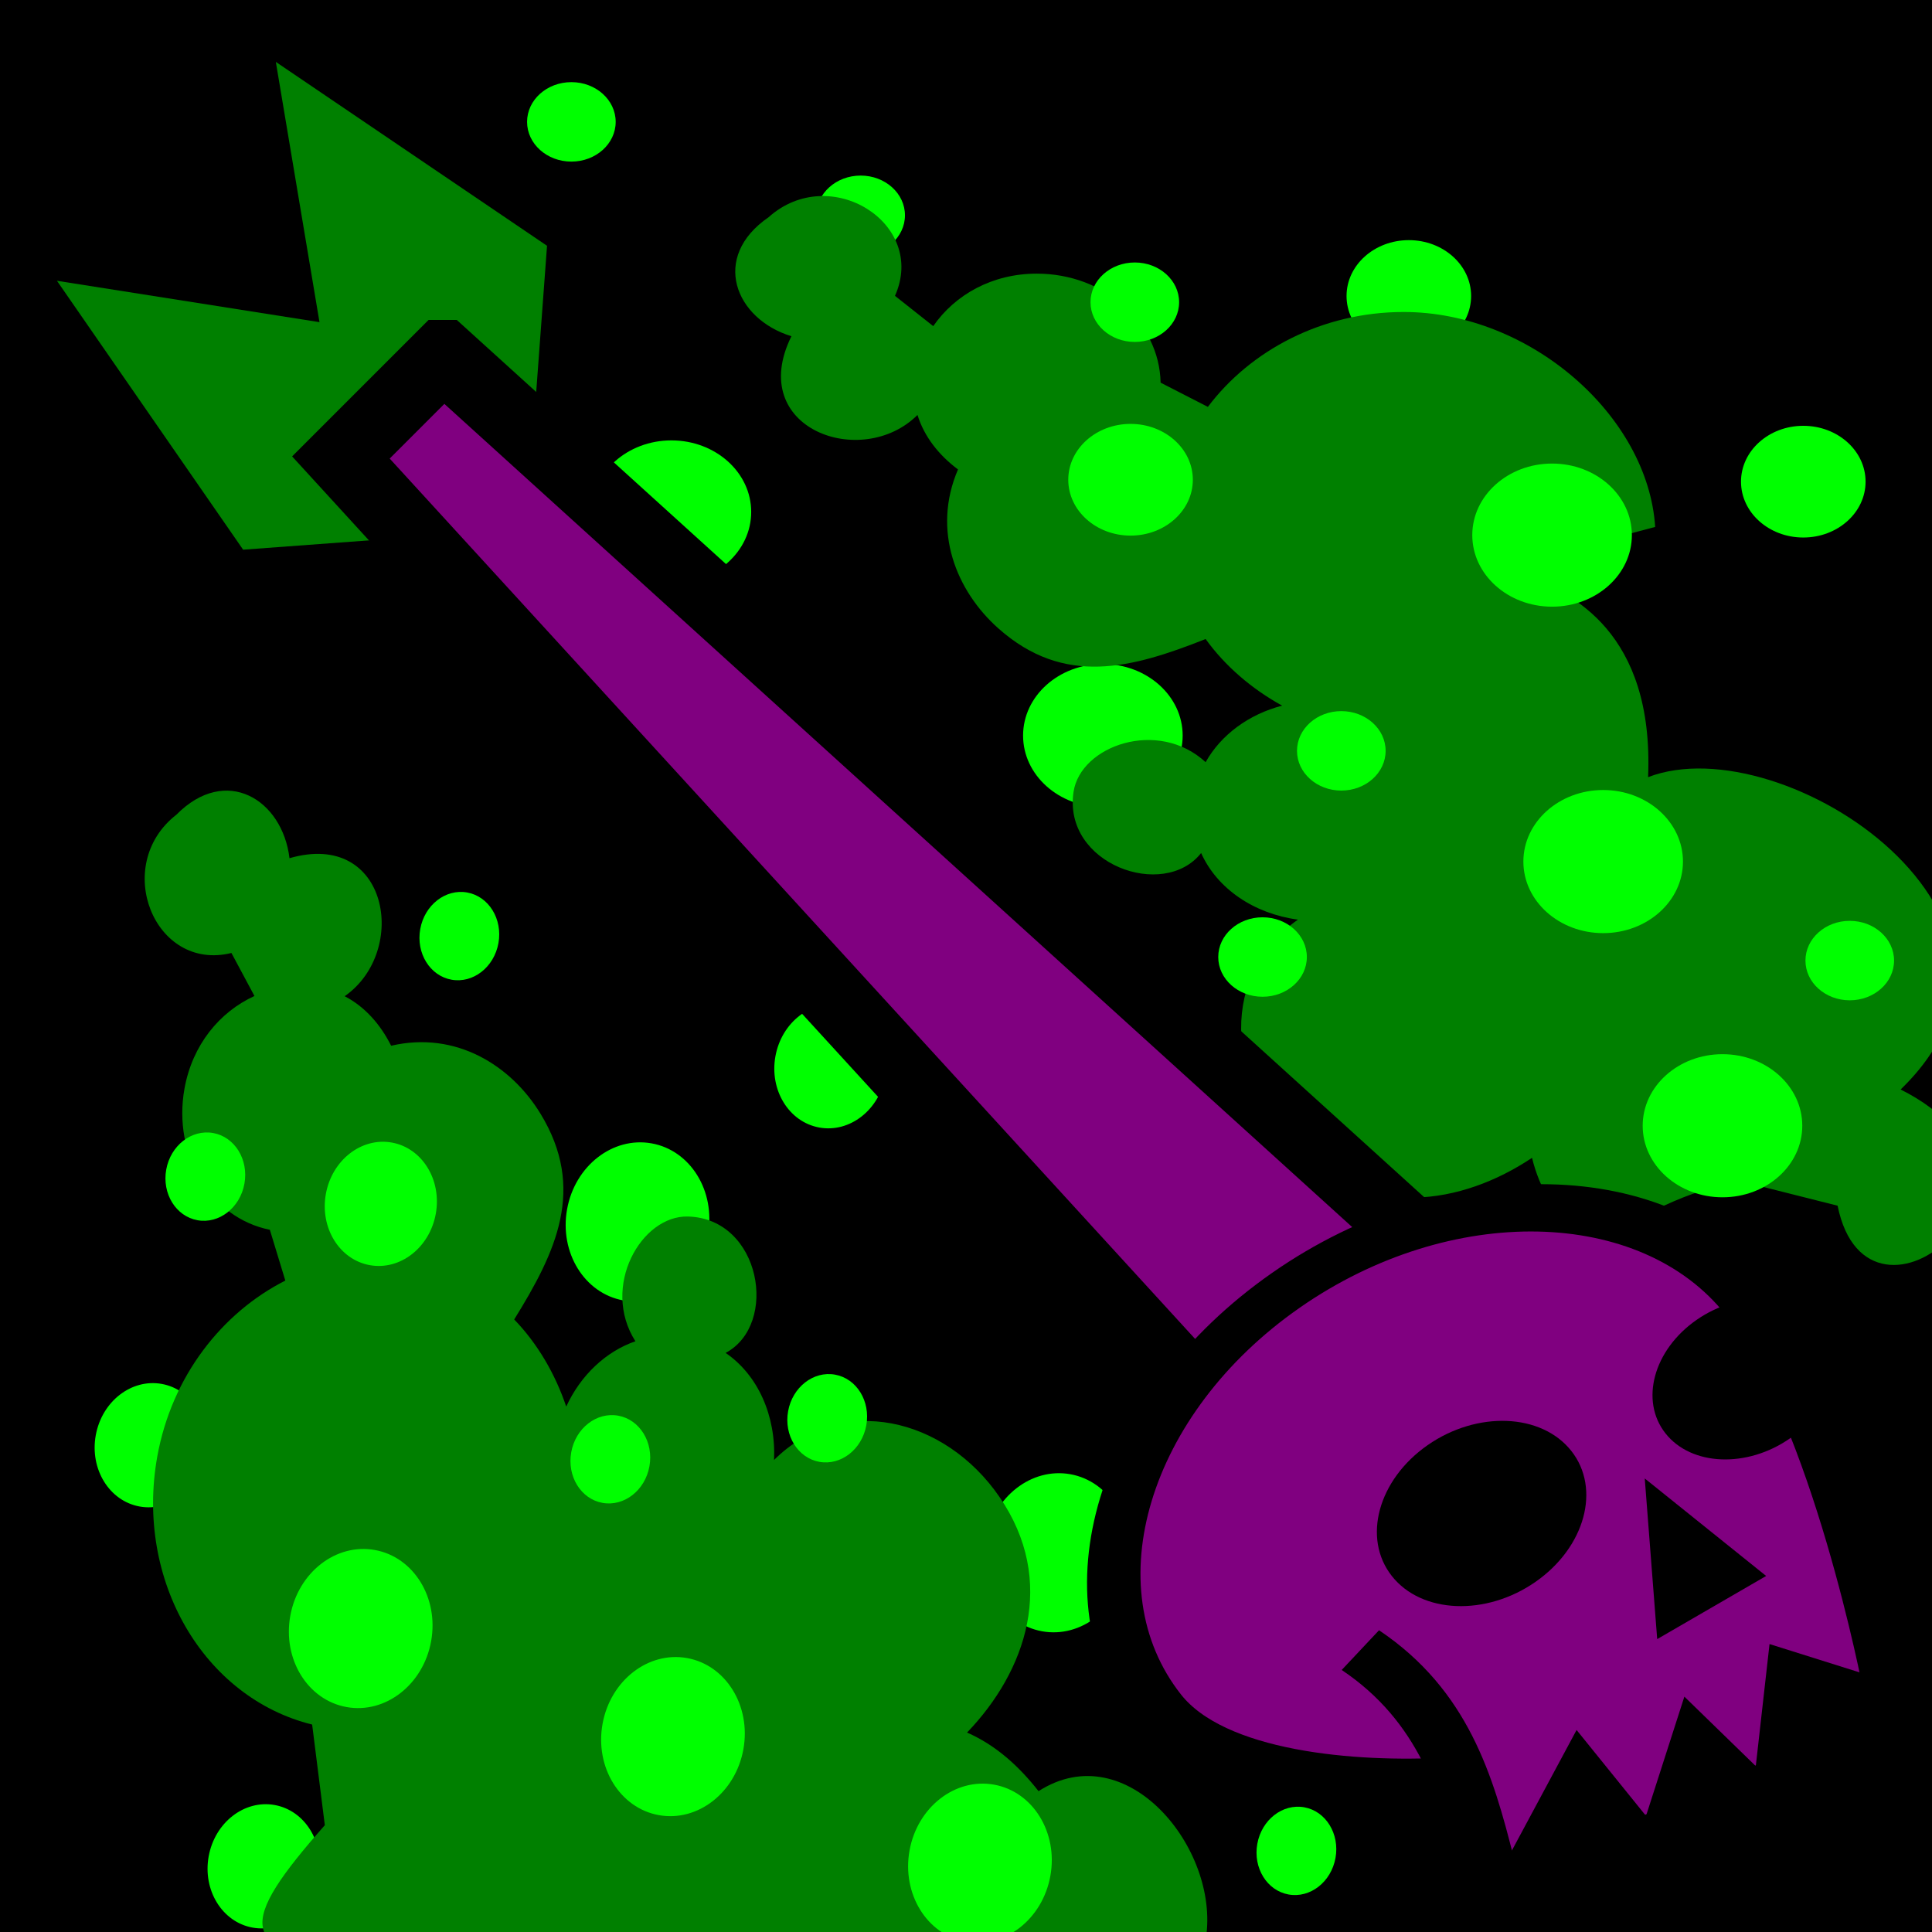
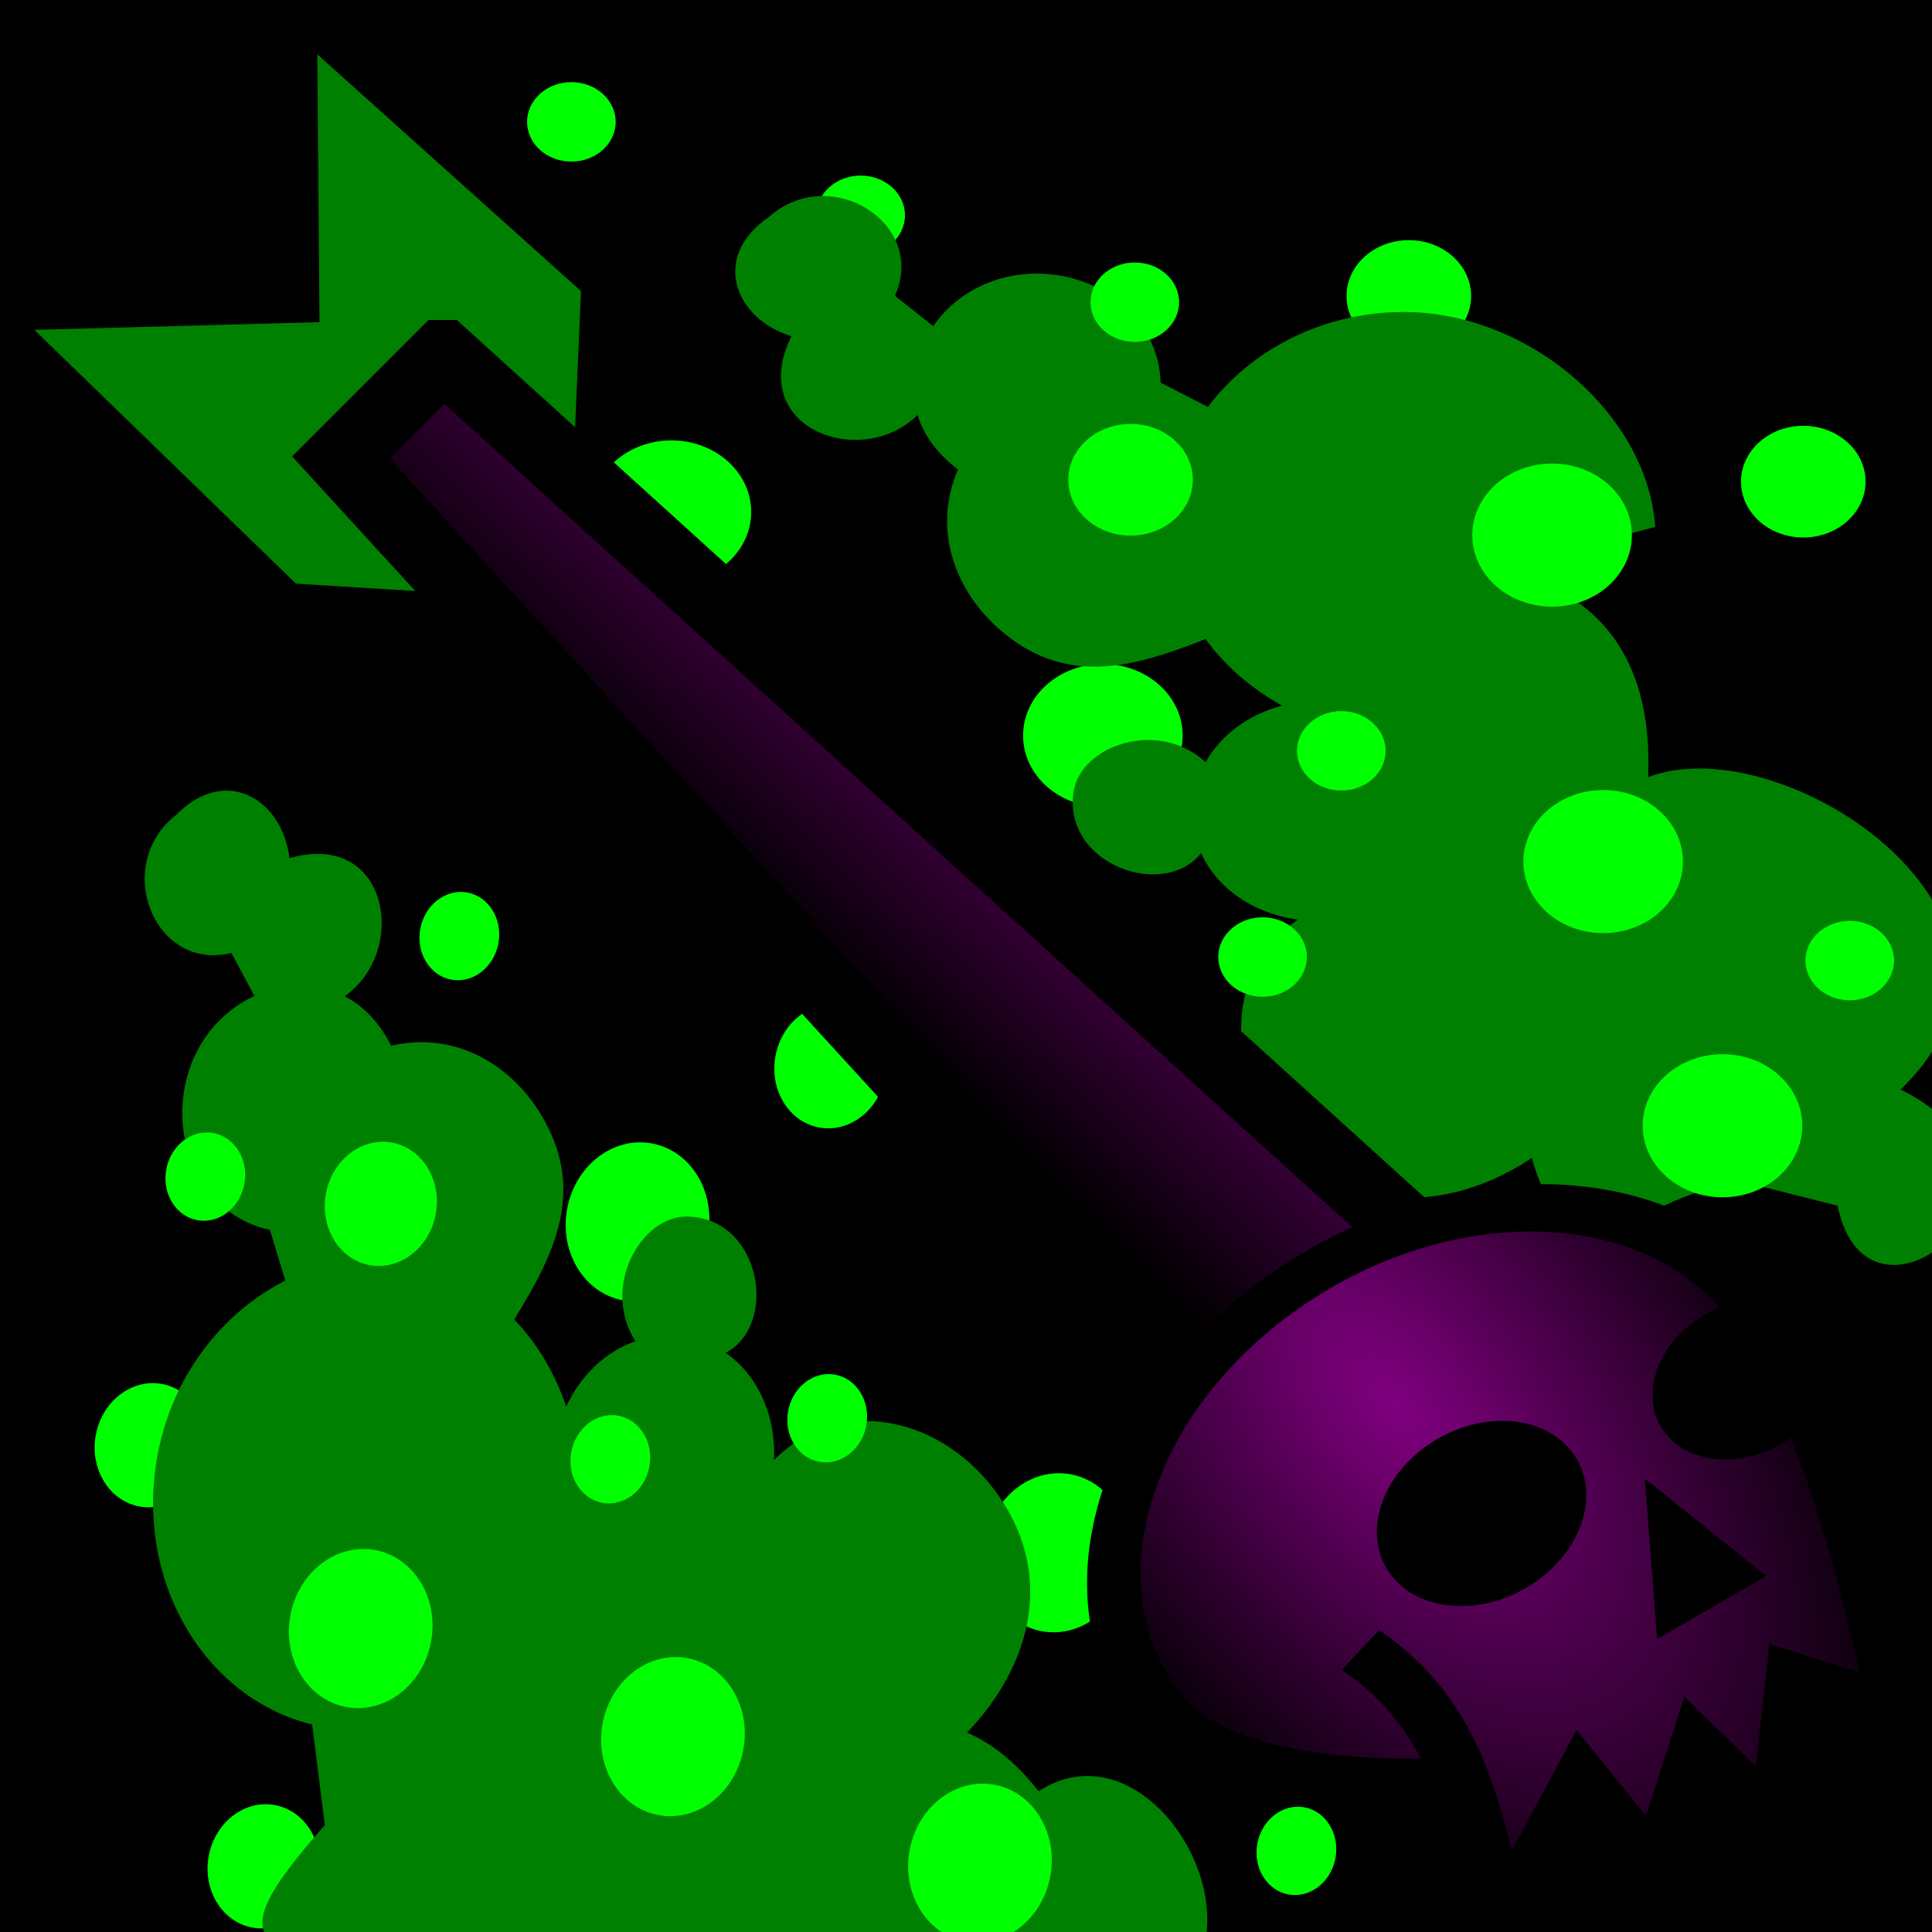
- <svg xmlns="http://www.w3.org/2000/svg" viewBox="0 0 512 512" id="svg12293" version="1.1" width="100%" height="100%">
-   <defs id="defs12325" />
+ <svg xmlns="http://www.w3.org/2000/svg" xmlns:xlink="http://www.w3.org/1999/xlink" viewBox="0 0 512 512" id="svg12293" version="1.1" width="100%" height="100%">
+   <defs id="defs12325">
+     <linearGradient id="linearGradient3030">
+       <stop style="stop-color:#800080;stop-opacity:1;" offset="0" id="stop3032" />
+       <stop style="stop-color:#000000;stop-opacity:1;" offset="1" id="stop3034" />
+     </linearGradient>
+     <linearGradient xlink:href="#linearGradient3030" id="linearGradient3036" x1="330" y1="205" x2="251" y2="289" gradientUnits="userSpaceOnUse" />
+     <radialGradient xlink:href="#linearGradient3030" id="radialGradient3814" cx="106.851" cy="2240.166" fx="106.851" fy="2240.166" r="7.122" gradientTransform="matrix(-0.6982827,1.940242,-1.212562,0.2938385,2898.357,1370.828)" gradientUnits="userSpaceOnUse" />
+   </defs>
  <path d="M 0,0 H 512 V 512 H 0 z" id="path3027" />
  <rect id="svgEditorBackground" x="180" y="30" width="523" height="469" style="fill:none;stroke:none" />
  <path id="path3031-5" style="fill:#00ff00" d="m 494.396,127.645 c 0,8.175 -7.39,14.802 -16.506,14.802 -9.116,0 -16.506,-6.627 -16.506,-14.802 0,-8.175 7.39,-14.802 16.506,-14.802 9.116,0 16.506,6.627 16.506,14.802 z" />
  <path id="path3031" style="fill:#00ff00" d="m 389.861,78.442 c 0,8.175 -7.39,14.802 -16.506,14.802 -9.116,0 -16.506,-6.627 -16.506,-14.802 0,-8.175 7.39,-14.802 16.506,-14.802 9.116,0 16.506,6.627 16.506,14.802 z" />
  <path id="path3033" style="fill:#00ff00" d="m 239.825,57.057 c 0,5.815 -5.257,10.529 -11.741,10.529 -6.484,0 -11.741,-4.714 -11.741,-10.529 0,-5.815 5.257,-10.529 11.741,-10.529 6.484,0 11.741,4.714 11.741,10.529 z" />
  <path id="path3035" style="fill:#00ff00" d="m 199.076,135.671 c 0,10.473 -9.468,18.964 -21.147,18.964 -11.679,0 -21.147,-8.49 -21.147,-18.964 0,-10.473 9.468,-18.964 21.147,-18.964 11.679,0 21.147,8.491 21.147,18.964 z" />
  <path id="path3035-1" style="fill:#00ff00" d="m 313.42,194.934 c 0,10.473 -9.468,18.964 -21.147,18.964 -11.679,0 -21.147,-8.49 -21.147,-18.964 0,-10.473 9.468,-18.964 21.147,-18.964 11.679,0 21.147,8.491 21.147,18.964 z" />
  <path id="path3037" style="fill:#008000" d="m 203.701,57.556 c -15.438,10.595 -8.919,26.966 6.034,31.547 -12.143,24.513 18.689,35.555 33.408,20.865 1.808,5.817 5.71,10.677 10.738,14.443 -6.981,16.229 -0.451,32.22 10.706,42.128 17.443,15.494 35.383,10.537 54.916,2.809 5.118,7.118 12.221,13.228 20.283,17.655 -8.829,2.282 -16.23,7.74 -20.283,14.979 -12.622,-11.644 -33.14,-4.364 -34.998,7.847 -2.917,19.177 23.918,28.806 33.805,16.229 4.25,9.484 14.043,16.095 25.653,17.655 -20.753,14.532 -19.035,42.572 -0.997,60.468 19.354,19.201 44.394,15.104 63.039,2.655 1.957,8.145 6.345,15.104 11.931,21.399 -18.92,20.39 21.509,-15.365 45.267,-14.713 l 23.782,6.001 c 8.122,40.21 64.68,-6.664 16.701,-30.798 46.51,-44.981 -30.99,-96.623 -66.924,-82.773 3.208,-76.899 -88.369,-42.138 1.878,-66.307 -1.913,-29.517 -33.246,-56.963 -66.638,-56.963 -21.646,0 -40.631,10.186 -51.902,25.144 l -12.527,-6.42 c -0.326,-15.999 -14.892,-28.888 -32.812,-28.888 -11.781,0 -21.654,5.55 -27.442,13.909 l -10.141,-8.025 c 8.61,-19.242 -17.286,-35.366 -33.476,-20.848 z" />
  <path id="path3035-7" style="fill:#00ff00" d="m 432.463,141.811 c 0,10.473 -9.468,18.964 -21.147,18.964 -11.679,0 -21.147,-8.49 -21.147,-18.964 0,-10.473 9.468,-18.964 21.147,-18.964 11.679,0 21.147,8.491 21.147,18.964 z" />
  <path id="path3033-4" style="fill:#00ff00" d="m 346.328,253.622 c 0,5.815 -5.257,10.529 -11.741,10.529 -6.484,0 -11.741,-4.714 -11.741,-10.529 0,-5.815 5.257,-10.529 11.741,-10.529 6.484,0 11.741,4.714 11.741,10.529 z" />
  <path id="path3033-0" style="fill:#00ff00" d="m 312.477,80.087 c 0,5.815 -5.257,10.529 -11.741,10.529 -6.484,0 -11.741,-4.714 -11.741,-10.529 0,-5.815 5.257,-10.529 11.741,-10.529 6.484,0 11.741,4.714 11.741,10.529 z" />
  <path id="path3033-48" style="fill:#00ff00" d="m 367.203,198.982 c 0,5.815 -5.257,10.529 -11.741,10.529 -6.484,0 -11.741,-4.714 -11.741,-10.529 0,-5.815 5.257,-10.529 11.741,-10.529 6.484,0 11.741,4.714 11.741,10.529 z" />
  <path id="path3035-8" style="fill:#00ff00" d="m 446.004,228.326 c 0,10.473 -9.468,18.964 -21.147,18.964 -11.679,0 -21.147,-8.49 -21.147,-18.964 0,-10.473 9.468,-18.964 21.147,-18.964 11.679,0 21.147,8.491 21.147,18.964 z" />
  <path id="path3031-4" style="fill:#00ff00" d="m 316.114,127.139 c 0,8.175 -7.39,14.802 -16.506,14.802 -9.116,0 -16.506,-6.627 -16.506,-14.802 0,-8.175 7.39,-14.802 16.506,-14.802 9.116,0 16.506,6.627 16.506,14.802 z" />
  <path id="path3033-5" style="fill:#00ff00" d="m 501.945,254.563 c 0,5.815 -5.257,10.529 -11.741,10.529 -6.484,0 -11.741,-4.714 -11.741,-10.529 0,-5.815 5.257,-10.529 11.741,-10.529 6.484,0 11.741,4.714 11.741,10.529 z" />
  <path id="path3033-1" style="fill:#00ff00" d="m 163.162,32.296 c 0,5.815 -5.257,10.529 -11.741,10.529 -6.484,0 -11.741,-4.714 -11.741,-10.529 0,-5.815 5.257,-10.529 11.741,-10.529 6.484,0 11.741,4.714 11.741,10.529 z" />
  <g id="g3149-1" transform="matrix(-0.180806,1.005355,0.901552,0.1621377,26.48901,184.1218)">
    <rect style="fill:none;stroke:none" height="512" width="512" y="0" x="0" id="svgEditorBackground-7" />
    <path d="m 307.784,106.598 c 0,8.925 -7.235,16.159 -16.159,16.159 -8.925,0 -16.159,-7.235 -16.159,-16.159 0,-8.924 7.235,-16.159 16.159,-16.159 8.925,0 16.159,7.235 16.159,16.159 z" style="fill:#00ff00" id="path3031-5-4" />
    <path d="m 205.447,52.883 c 0,8.925 -7.235,16.159 -16.159,16.159 -8.925,0 -16.159,-7.235 -16.159,-16.159 0,-8.924 7.235,-16.159 16.159,-16.159 8.925,0 16.159,7.235 16.159,16.159 z" style="fill:#00ff00" id="path3031-0" />
    <path d="m 56.609,114.689 c 0,6.348 -5.146,11.494 -11.494,11.494 -6.348,0 -11.494,-5.146 -11.494,-11.494 0,-6.348 5.146,-11.494 11.494,-11.494 6.348,0 11.494,5.146 11.494,11.494 z" style="fill:#00ff00" id="path3033-94" />
    <path d="m 195.867,316.23 c 0,11.434 -9.269,20.702 -20.702,20.702 -11.434,0 -20.702,-9.269 -20.702,-20.702 0,-11.433 9.269,-20.702 20.702,-20.702 11.434,0 20.702,9.269 20.702,20.702 z" style="fill:#00ff00" id="path3035-88" />
    <path d="m 130.614,180.056 c 0,11.434 -9.269,20.702 -20.702,20.702 -11.434,0 -20.702,-9.269 -20.702,-20.702 0,-11.433 9.269,-20.702 20.702,-20.702 11.434,0 20.702,9.269 20.702,20.702 z" style="fill:#00ff00" id="path3035-1-2" />
    <path d="M 27.119,27.899 C 12.005,39.465 18.387,57.337 33.026,62.338 21.138,89.099 51.322,101.153 65.731,85.116 c 1.77,6.35 5.59,11.656 10.512,15.768 -6.834,17.717 -0.441,35.174 10.481,45.991 17.076,16.915 34.639,11.503 53.761,3.067 5.01,7.771 11.964,14.441 19.857,19.274 -8.643,2.491 -15.889,8.449 -19.857,16.353 -12.357,-12.712 -32.443,-4.764 -34.262,8.567 -2.856,20.935 23.415,31.447 33.094,17.717 4.16,10.353 13.747,17.571 25.114,19.274 -20.316,15.865 -18.634,46.475 -0.976,66.012 18.947,20.961 43.46,16.489 61.713,2.899 1.916,8.892 6.212,16.489 11.68,23.361 -18.522,22.26 6.438,54.464 29.696,55.176 45.375,-255.463 69.773,-295.91 11.771,-256.659 l -25.114,-8.763 C 251.329,80.926 224.571,55.33 191.881,55.33 c -21.191,0 -39.777,11.12 -50.811,27.45 L 128.807,75.772 C 128.487,58.305 114.228,44.235 96.685,44.235 c -11.533,0 -21.198,6.059 -26.865,15.184 L 59.893,50.658 C 68.321,29.652 42.97,12.049 27.12,27.899 z" style="fill:#008000" id="path3037-4" />
    <path d="m 247.153,122.063 c 0,11.434 -9.269,20.702 -20.702,20.702 -11.434,0 -20.702,-9.269 -20.702,-20.702 0,-11.433 9.269,-20.702 20.702,-20.702 11.434,0 20.702,9.269 20.702,20.702 z" style="fill:#00ff00" id="path3035-7-5" />
    <path d="m 162.829,244.125 c 0,6.348 -5.146,11.494 -11.494,11.494 -6.348,0 -11.494,-5.146 -11.494,-11.494 0,-6.348 5.146,-11.494 11.494,-11.494 6.348,0 11.494,5.146 11.494,11.494 z" style="fill:#00ff00" id="path3033-4-5" />
    <path d="m 129.69,54.68 c 0,6.348 -5.146,11.494 -11.494,11.494 -6.348,0 -11.494,-5.146 -11.494,-11.494 0,-6.348 5.146,-11.494 11.494,-11.494 6.348,0 11.494,5.146 11.494,11.494 z" style="fill:#00ff00" id="path3033-0-1" />
    <path d="m 183.265,184.475 c 0,6.348 -5.146,11.494 -11.494,11.494 -6.348,0 -11.494,-5.146 -11.494,-11.494 0,-6.348 5.146,-11.494 11.494,-11.494 6.348,0 11.494,5.146 11.494,11.494 z" style="fill:#00ff00" id="path3033-48-1" />
    <path d="m 260.409,216.509 c 0,11.434 -9.269,20.702 -20.702,20.702 -11.434,0 -20.702,-9.269 -20.702,-20.702 0,-11.433 9.269,-20.702 20.702,-20.702 11.434,0 20.702,9.269 20.702,20.702 z" style="fill:#00ff00" id="path3035-8-1" />
    <path d="m 133.251,106.045 c 0,8.925 -7.235,16.159 -16.159,16.159 -8.925,0 -16.159,-7.235 -16.159,-16.159 0,-8.924 7.235,-16.159 16.159,-16.159 8.925,0 16.159,7.235 16.159,16.159 z" style="fill:#00ff00" id="path3031-4-2" />
    <path d="m 251.753,399.879 c 0,6.348 -5.146,11.494 -11.494,11.494 -6.348,0 -11.494,-5.146 -11.494,-11.494 0,-6.348 5.146,-11.494 11.494,-11.494 6.348,0 11.494,5.146 11.494,11.494 z" style="fill:#00ff00" id="path3033-1-6" />
    <path d="m 278.636,310.403 c 0,11.434 -9.269,20.702 -20.702,20.702 -11.434,0 -20.702,-9.269 -20.702,-20.702 0,-11.433 9.269,-20.702 20.702,-20.702 11.434,0 20.702,9.269 20.702,20.702 z" style="fill:#00ff00" id="path3035-8-7-1" />
    <path d="m 77.467,227.003 c 0,8.925 -7.235,16.159 -16.159,16.159 -8.925,0 -16.159,-7.235 -16.159,-16.159 0,-8.924 7.235,-16.159 16.159,-16.159 8.925,0 16.159,7.235 16.159,16.159 z" style="fill:#00ff00" id="path3031-4-1-4" />
  </g>
  <path id="path3031-4-1" style="fill:#00ff00" d="m 259.131,237.939 c 0,8.175 -7.39,14.802 -16.506,14.802 -9.116,0 -16.506,-6.627 -16.506,-14.802 0,-8.175 7.39,-14.802 16.506,-14.802 9.116,0 16.506,6.627 16.506,14.802 z" />
-   <path style="fill:#008000;opacity:1" id="path12305" d="m 73.098,16.404 11.57,68.97 -69.578,-10.963 49.34,71.263 74.988,-5.549 5.551,-74.99 z" />
-   <path style="fill:#800080;stroke:#000000;stroke-width:18.689" id="path12303" d="M 117.444,94.133 90.342,121.237 343.682,398.142 c 55.199,-45.254 1.256,-20.766 51.848,-51.846 L 117.446,94.133 z" />
+   <path style="fill:#008000" id="path12305" d="m 84.098,14.404 0.57,70.97 -75.578,2.037 69.34,67.263 71.988,4.451 3.551,-81.99 z" />
+   <path style="fill:url(#linearGradient3036);stroke:#000000;stroke-width:18.689;fill-opacity:1" id="path12303" d="M 117.444,94.133 90.342,121.237 343.682,398.142 c 55.199,-45.254 1.256,-20.766 51.848,-51.846 L 117.446,94.133 z" />
  <g id="g3351" transform="matrix(1.582473,0,0,1.307487,800.7656,-176.3353)">
    <g transform="matrix(4.334178,-9.139849,7.830114,2.885499,-18249.121,-5051.637)" id="g3039">
-       <path d="m 108.957,2233.198 c 3.093,1.786 4.178,5.604 2.498,8.514 -1.625,2.815 -6.413,6.563 -6.413,6.563 -2.991,-0.584 -4.462,-2.859 -6.043,-5.048 l 1.598,-2.039 c -0.645,-1.661 -1.233,-4.317 -0.307,-5.922 1.68,-2.91 5.572,-3.855 8.665,-2.069 z" style="fill:#800080;stroke:#000000" id="path3041" />
+       <path d="m 108.957,2233.198 c 3.093,1.786 4.178,5.604 2.498,8.514 -1.625,2.815 -6.413,6.563 -6.413,6.563 -2.991,-0.584 -4.462,-2.859 -6.043,-5.048 l 1.598,-2.039 c -0.645,-1.661 -1.233,-4.317 -0.307,-5.922 1.68,-2.91 5.572,-3.855 8.665,-2.069 z" style="fill:url(#radialGradient3814);stroke:#000000;fill-opacity:1" id="path3041" />
      <path d="m 461.069,1938.744 c 0,0.513 -0.416,0.929 -0.929,0.929 -0.513,0 -0.929,-0.416 -0.929,-0.929 0,-0.513 0.416,-0.929 0.929,-0.929 0.513,0 0.929,0.416 0.929,0.929 z" transform="matrix(-1.58223,-0.9135,-0.9135,1.58223,2608.999,-404.7479)" id="path3043" />
      <path d="m 461.069,1938.744 c 0,0.513 -0.416,0.929 -0.929,0.929 -0.513,0 -0.929,-0.416 -0.929,-0.929 0,-0.513 0.416,-0.929 0.929,-0.929 0.513,0 0.929,0.416 0.929,0.929 z" transform="matrix(-1.82644,-1.05449,-1.05449,1.82644,2990.674,-816.6931)" id="path3045" />
      <path d="m 107.469,2241.698 -1.143,3.229 -1.818,-1.324 z" id="path3047" />
      <path d="m 99.233,2242.895 c 1.417,-1.22 2.787,-2.489 3.361,-4.581" id="path3049" style="fill:none;stroke:#000000" />
      <path d="m 97.989,2244.041 1.447,-0.867 2.893,-0.089 -1.223,2.162 2.472,-0.548 -0.901,2.026 2.383,-1.025 -0.022,2.474 z" id="path3051" />
    </g>
  </g>
  <path id="path3035-8-7" style="fill:#00ff00" d="m 477.622,298.334 c 0,10.473 -9.468,18.964 -21.147,18.964 -11.679,0 -21.147,-8.49 -21.147,-18.964 0,-10.473 9.468,-18.964 21.147,-18.964 11.679,0 21.147,8.491 21.147,18.964 z" />
</svg>
